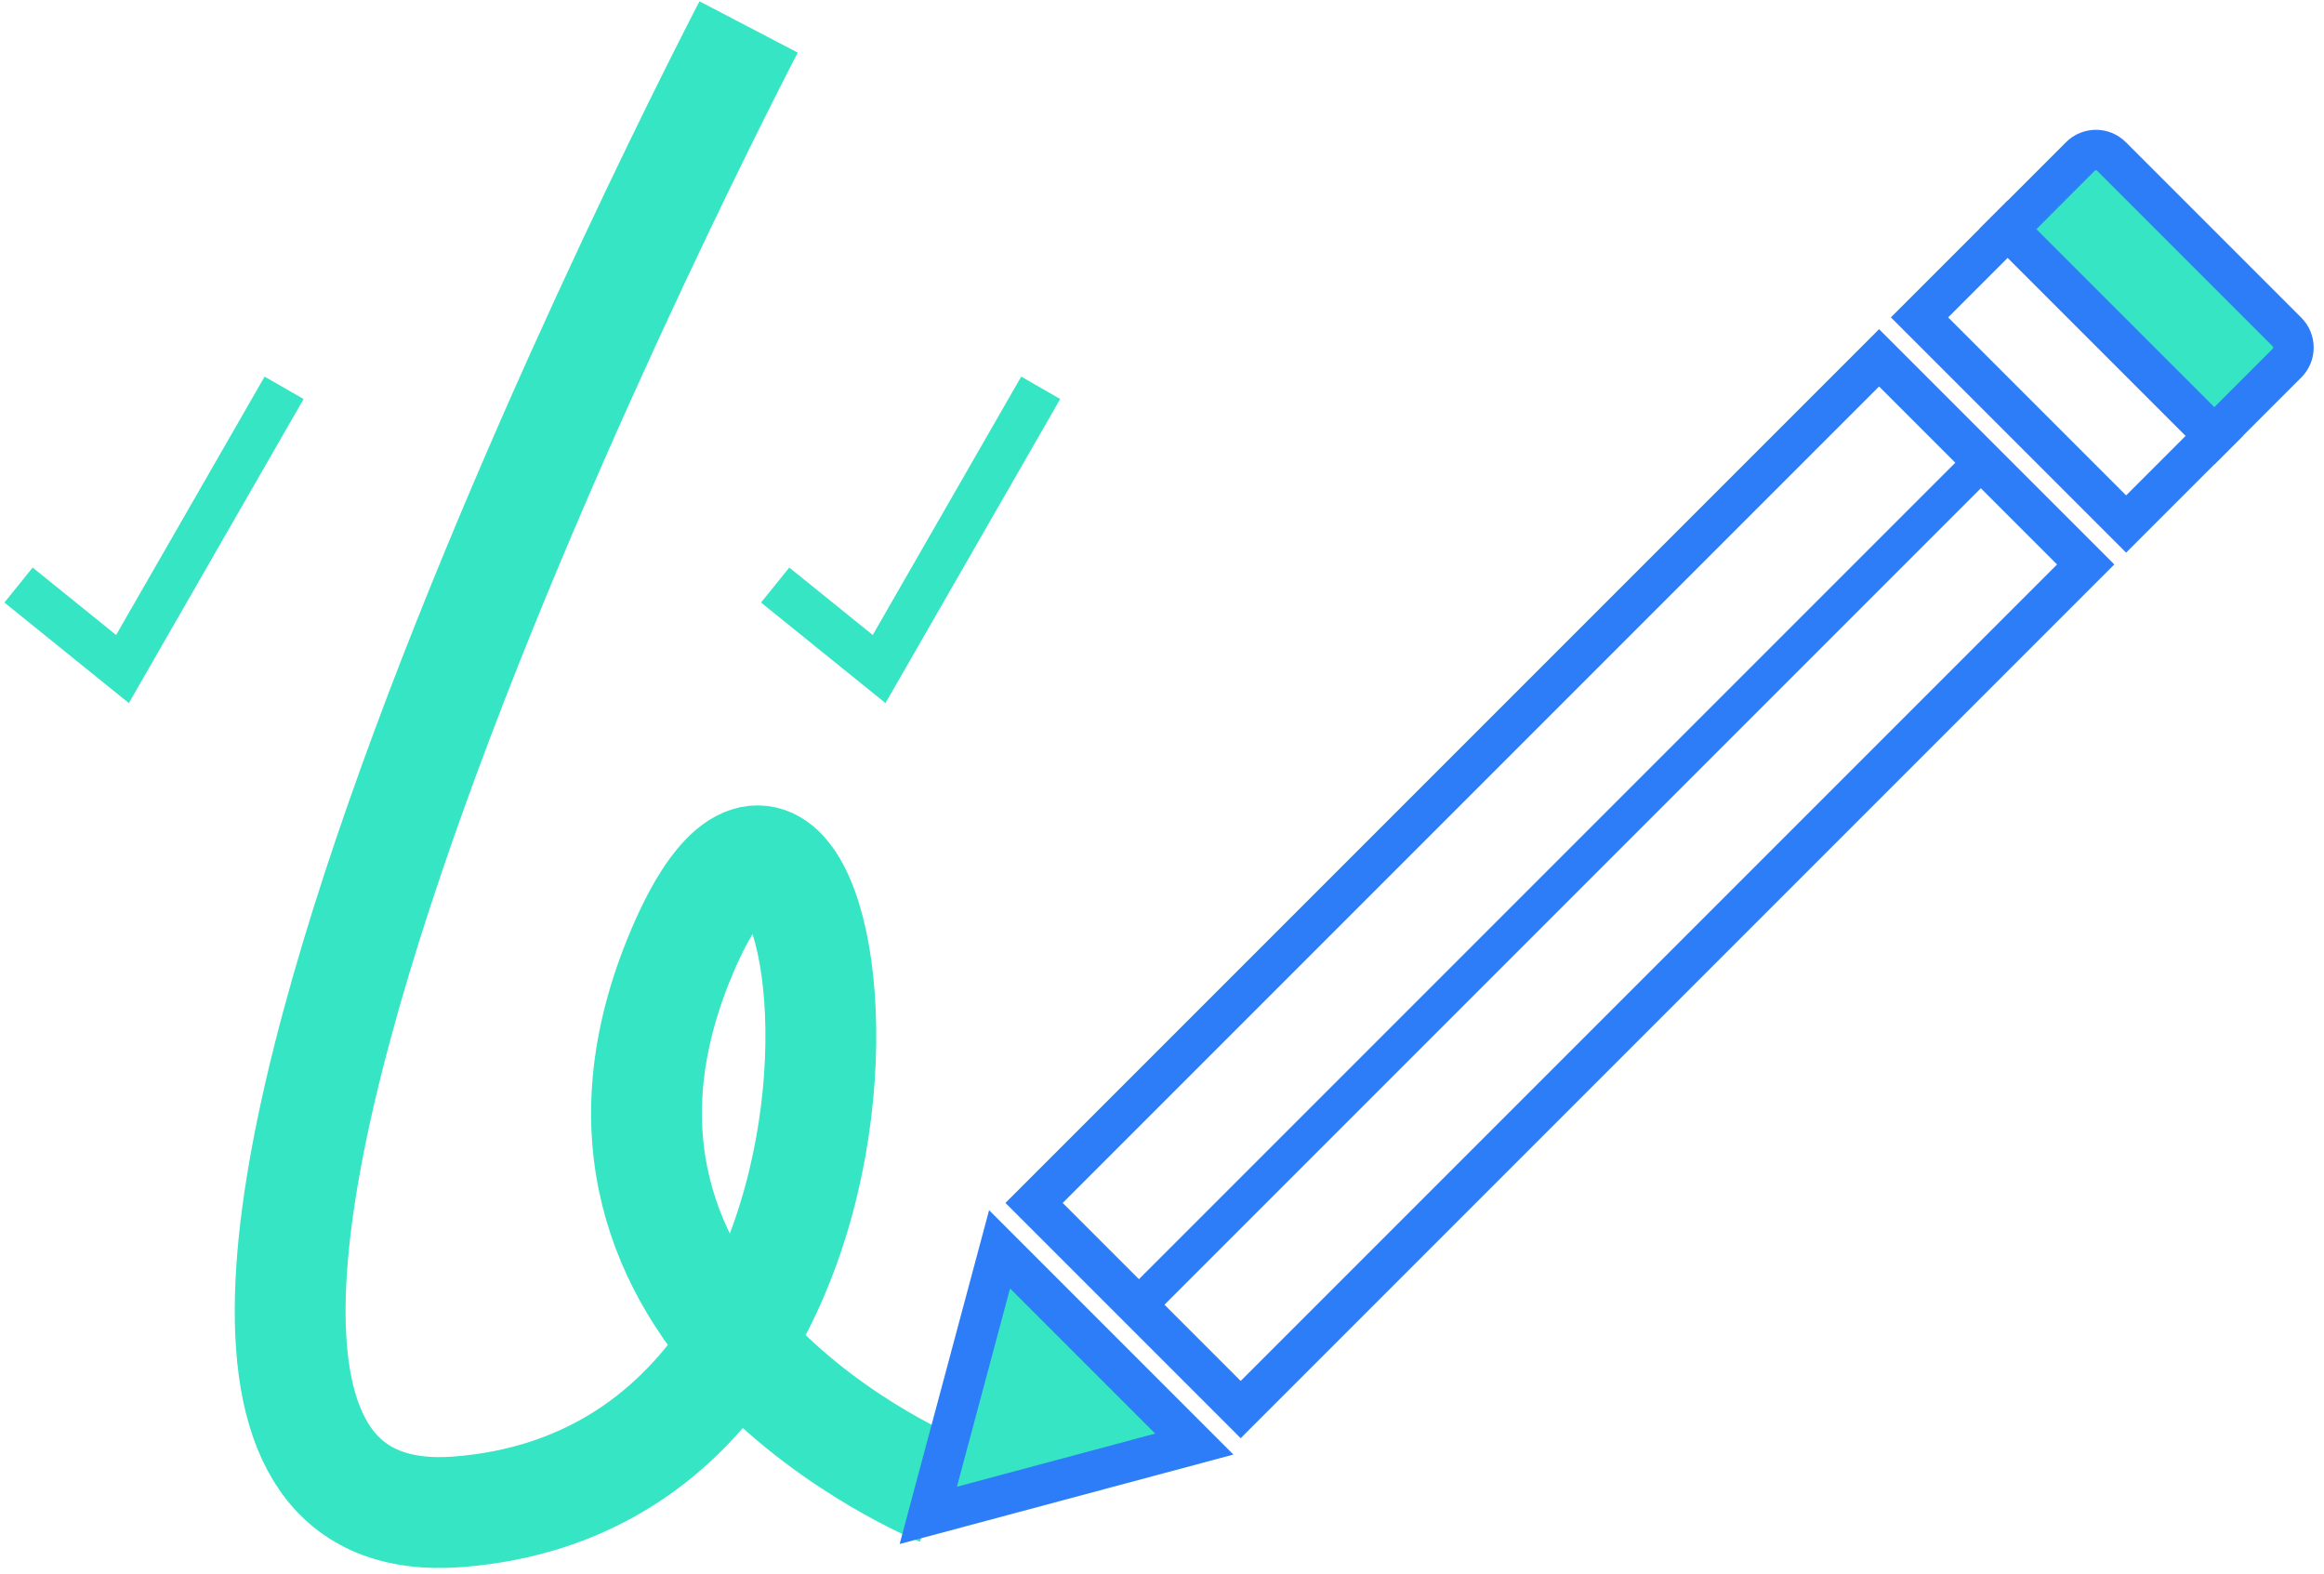
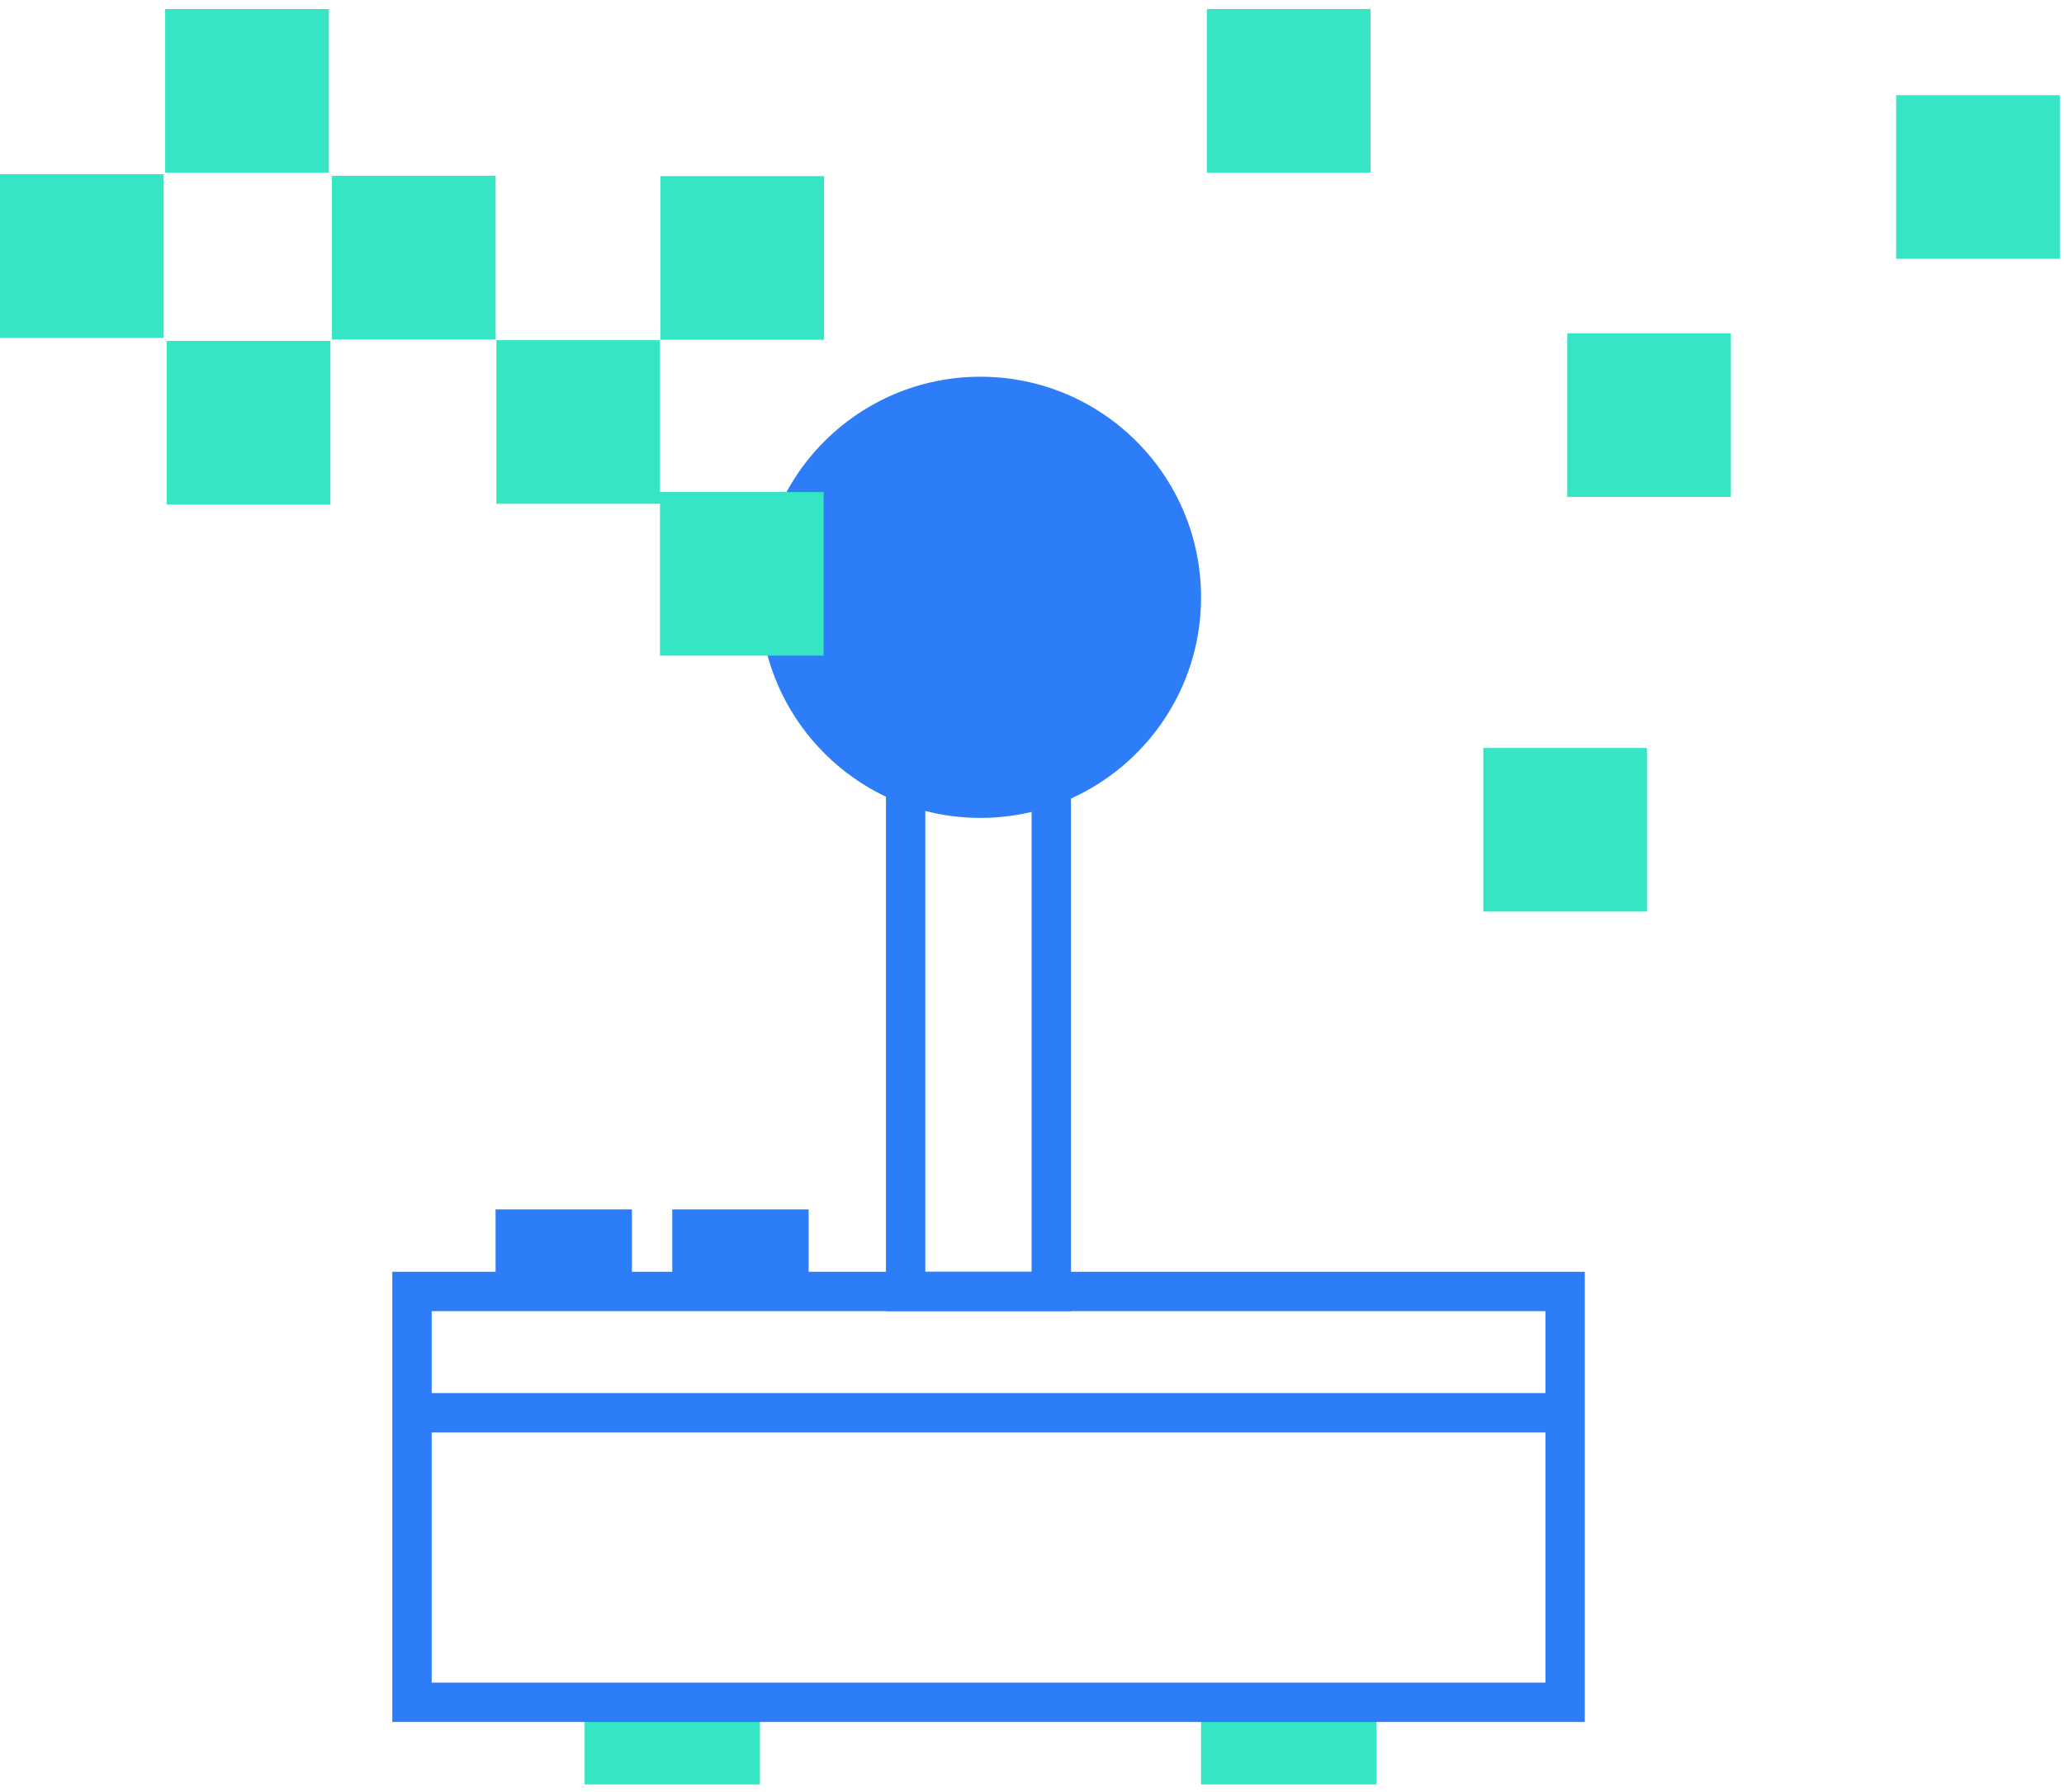
- <svg xmlns="http://www.w3.org/2000/svg" width="195" height="132" viewBox="0 0 195 132">
+ <svg xmlns="http://www.w3.org/2000/svg" width="182" height="158" viewBox="0 0 182 158">
  <g fill="none" fill-rule="evenodd">
    <g>
      <g>
-         <path stroke="#35E5C3" stroke-width="9.299" d="M77.922 123.039S42.996 108.93 56.248 77.788c13.253-31.143 23.693 43.68-18.774 47.045C-4.99 128.198 61.814.263 61.814.263" transform="translate(-634 -2518) translate(635 2520)" />
-         <path stroke="#2D7DF8" stroke-width="3.398" d="M103.102 116.259L85.766 98.923 156.668 28.021 174.005 45.356zM177.397 41.964L160.061 24.628 167.463 17.226 184.799 34.562z" transform="translate(-634 -2518) translate(635 2520)" />
-         <path fill="#35E5C3" d="M76.89 125.135L99.211 119.154 82.871 102.813z" transform="translate(-634 -2518) translate(635 2520)" />
-         <path stroke="#2D7DF8" stroke-width="3.398" d="M76.89 125.135L99.211 119.154 82.871 102.813z" transform="translate(-634 -2518) translate(635 2520)" />
-         <path stroke="#2D7DF8" stroke-width="3.029" d="M94.434 107.591L165.337 36.688" transform="translate(-634 -2518) translate(635 2520)" />
-         <path fill="#35E5C3" d="M184.799 34.562l-17.336-17.336 6.095-6.096c.722-.721 1.891-.721 2.613 0l14.724 14.724c.72.721.72 1.89 0 2.612l-6.096 6.096z" transform="translate(-634 -2518) translate(635 2520)" />
-         <path stroke="#2D7DF8" stroke-width="3.398" d="M184.799 34.562l-17.336-17.336 6.095-6.096c.722-.721 1.891-.721 2.613 0l14.724 14.724c.72.721.72 1.89 0 2.612l-6.096 6.096z" transform="translate(-634 -2518) translate(635 2520)" />
-         <path stroke="#35E5C3" stroke-width="3.772" d="M.555 47.084L9.277 54.13 22.838 30.536M64.041 47.084L72.763 54.13 86.324 30.536" transform="translate(-634 -2518) translate(635 2520)" />
+         <path fill="#35E5C3" d="M51.552 157.383L67.011 157.383 67.011 150.136 51.552 150.136zM105.907 157.383L121.367 157.383 121.367 150.136 105.907 150.136z" transform="translate(-1001 -67) translate(1001 67)" />
+         <path stroke="#2D7DF8" stroke-width="3.471" d="M79.857 113.903L92.702 113.903 92.702 52.681 79.857 52.681z" transform="translate(-1001 -67) translate(1001 67)" />
+         <g>
+           <path fill="#2D7DF8" d="M105.907 52.098c0 10.745-8.71 19.455-19.454 19.455-10.745 0-19.455-8.71-19.455-19.455 0-10.745 8.71-19.455 19.455-19.455 10.744 0 19.454 8.71 19.454 19.455" transform="translate(-1001 -67) translate(1001 67) translate(0 .583)" />
+           <path stroke="#2D7DF8" stroke-width="3.471" d="M36.33 149.554L138.01 149.554 138.01 113.32 36.33 113.32zM36.331 124.017L138.01 124.017" transform="translate(-1001 -67) translate(1001 67) translate(0 .583)" />
+           <path fill="#35E5C3" d="M0 29.213L14.429 29.213 14.429 14.783 0 14.783zM14.704 43.917L29.133 43.917 29.133 29.487 14.704 29.487zM14.566 14.646L28.996 14.646 28.996.217 14.566.217zM106.422 14.646L120.852 14.646 120.852.217 106.422.217zM130.794 79.814L145.224 79.814 145.224 65.385 130.794 65.385zM58.198 57.242L72.627 57.242 72.627 42.813 58.198 42.813zM138.198 43.242L152.627 43.242 152.627 28.813 138.198 28.813zM167.198 22.242L181.627 22.242 181.627 7.813 167.198 7.813zM43.768 43.848L58.198 43.848 58.198 29.418 43.768 29.418zM58.232 29.385L72.661 29.385 72.661 14.955 58.232 14.955zM29.27 29.35L43.7 29.35 43.7 14.921 29.27 14.921z" transform="translate(-1001 -67) translate(1001 67) translate(0 .583)" />
+           <path fill="#2D7DF8" d="M59.282 113.32L71.303 113.32 71.303 106.086 59.282 106.086zM43.701 113.32L55.722 113.32 55.722 106.086 43.701 106.086z" transform="translate(-1001 -67) translate(1001 67) translate(0 .583)" />
+         </g>
      </g>
    </g>
  </g>
</svg>
